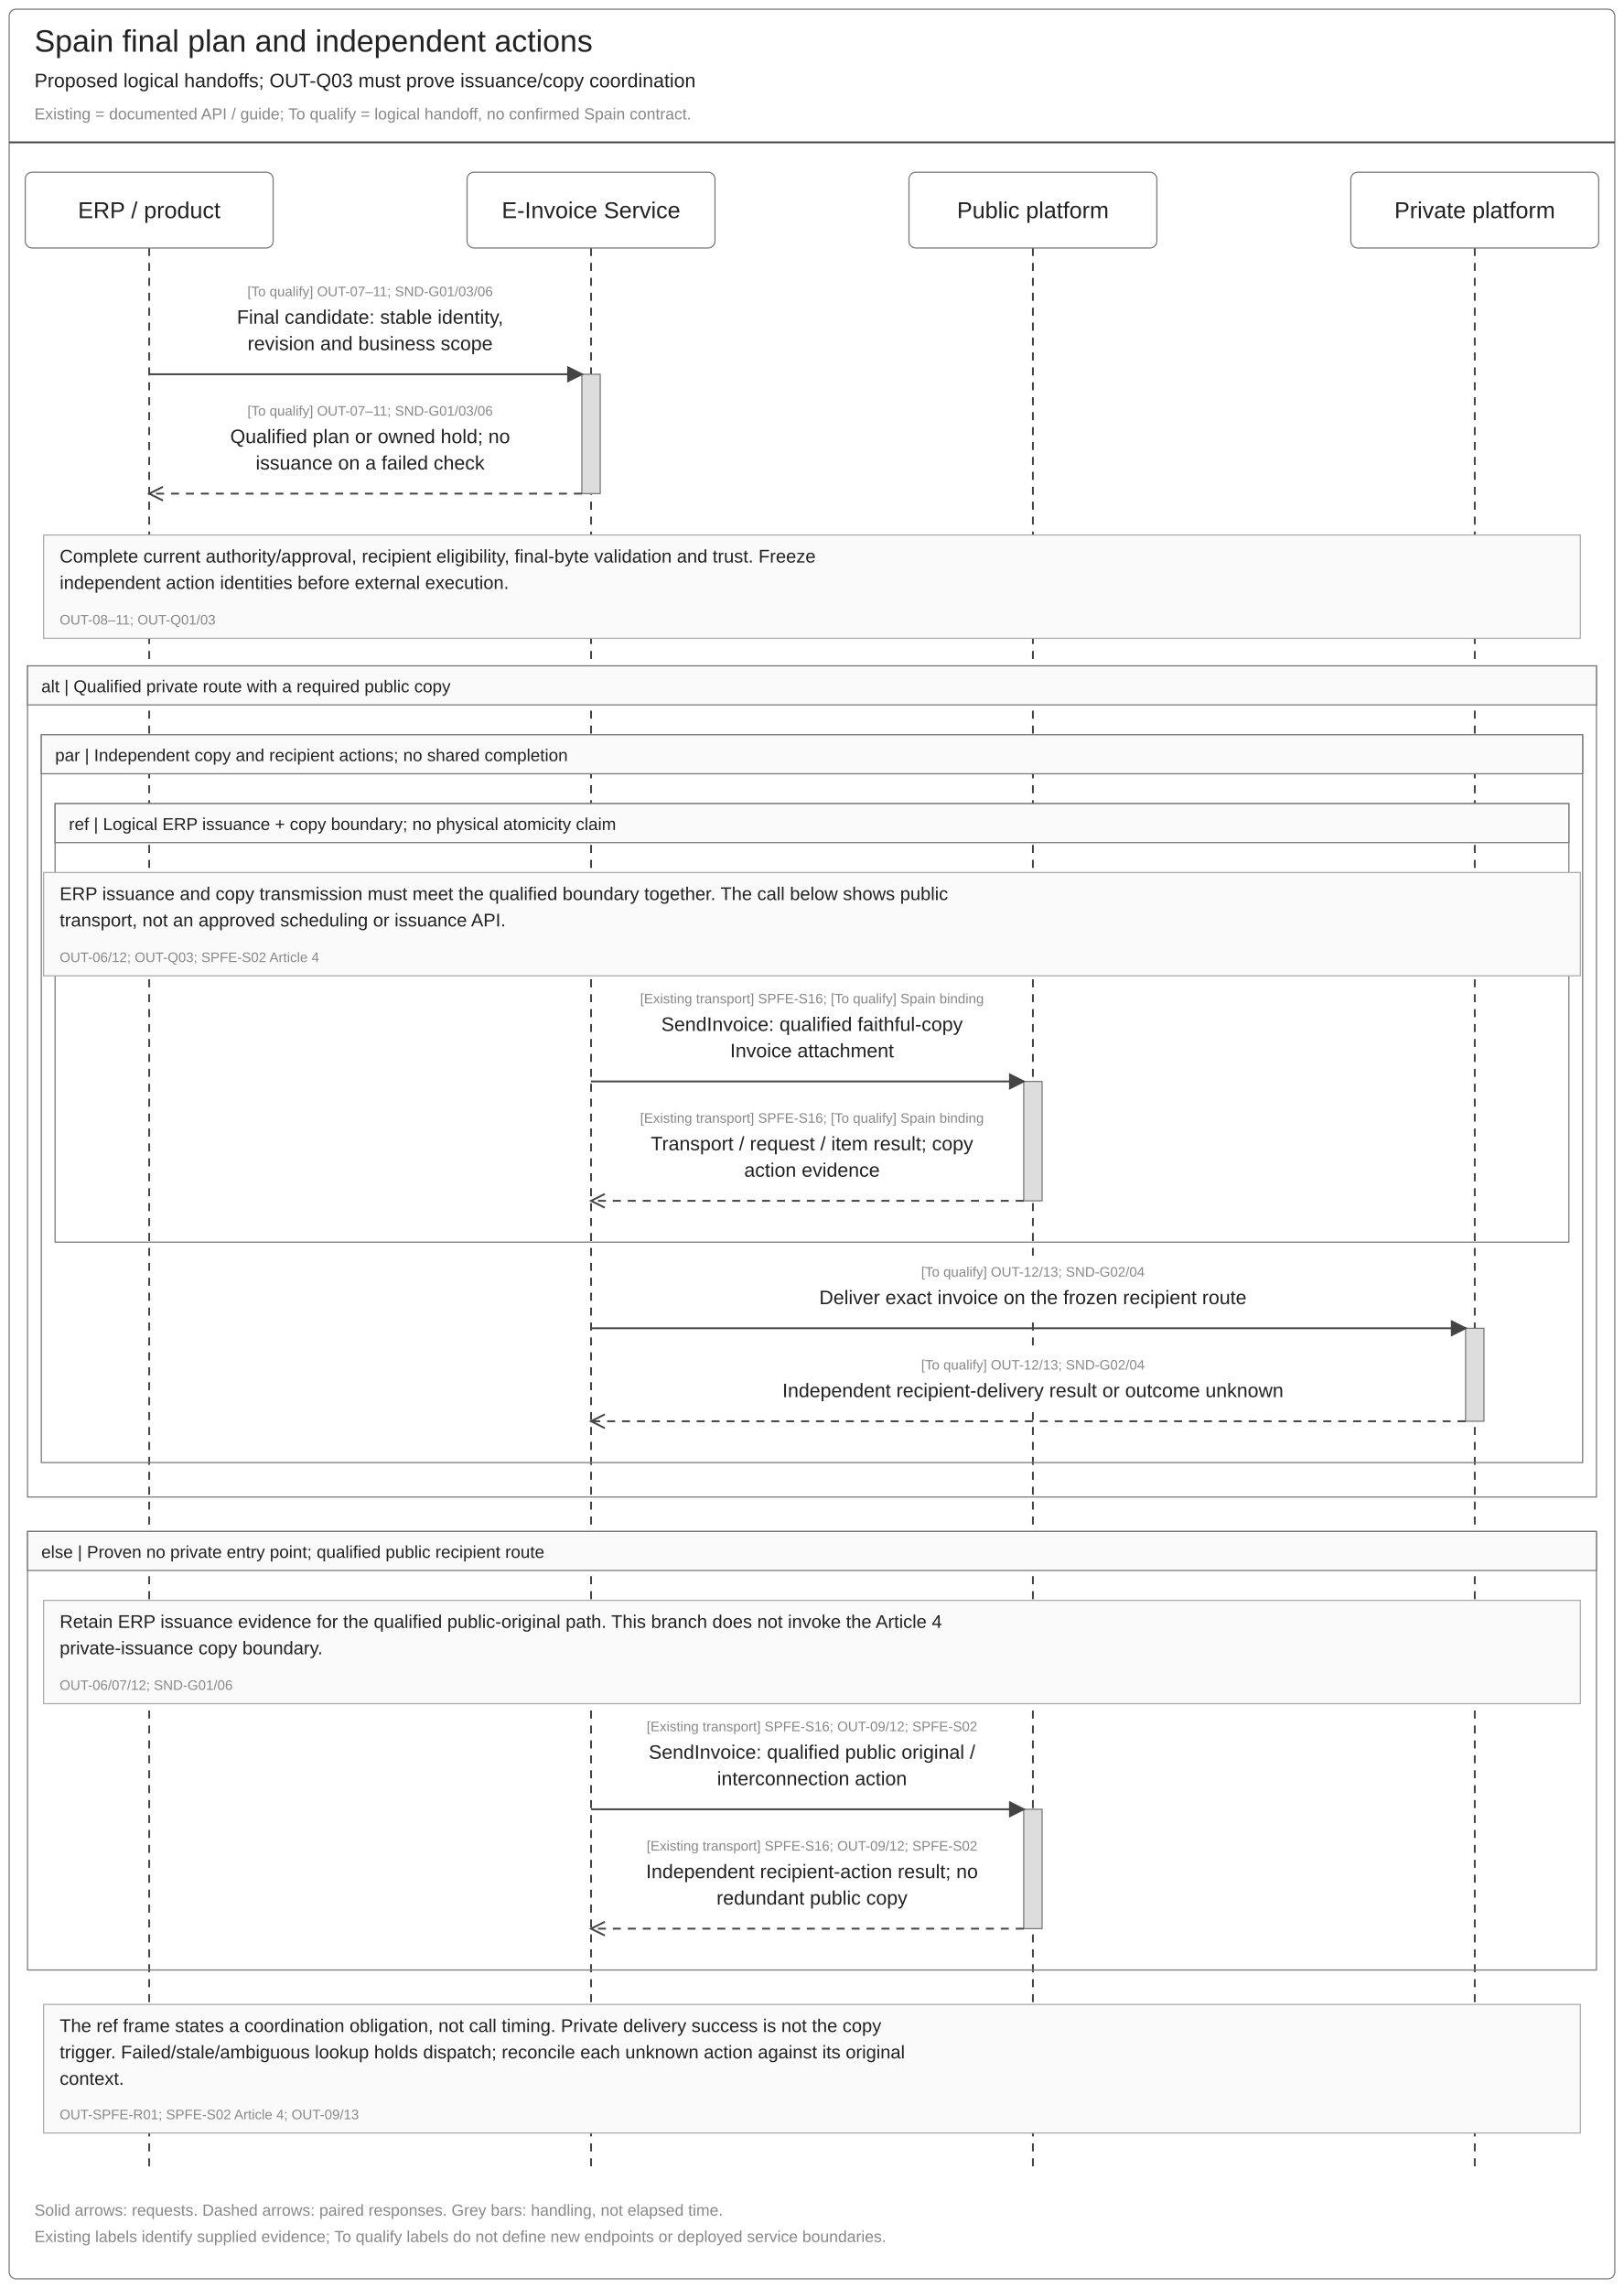
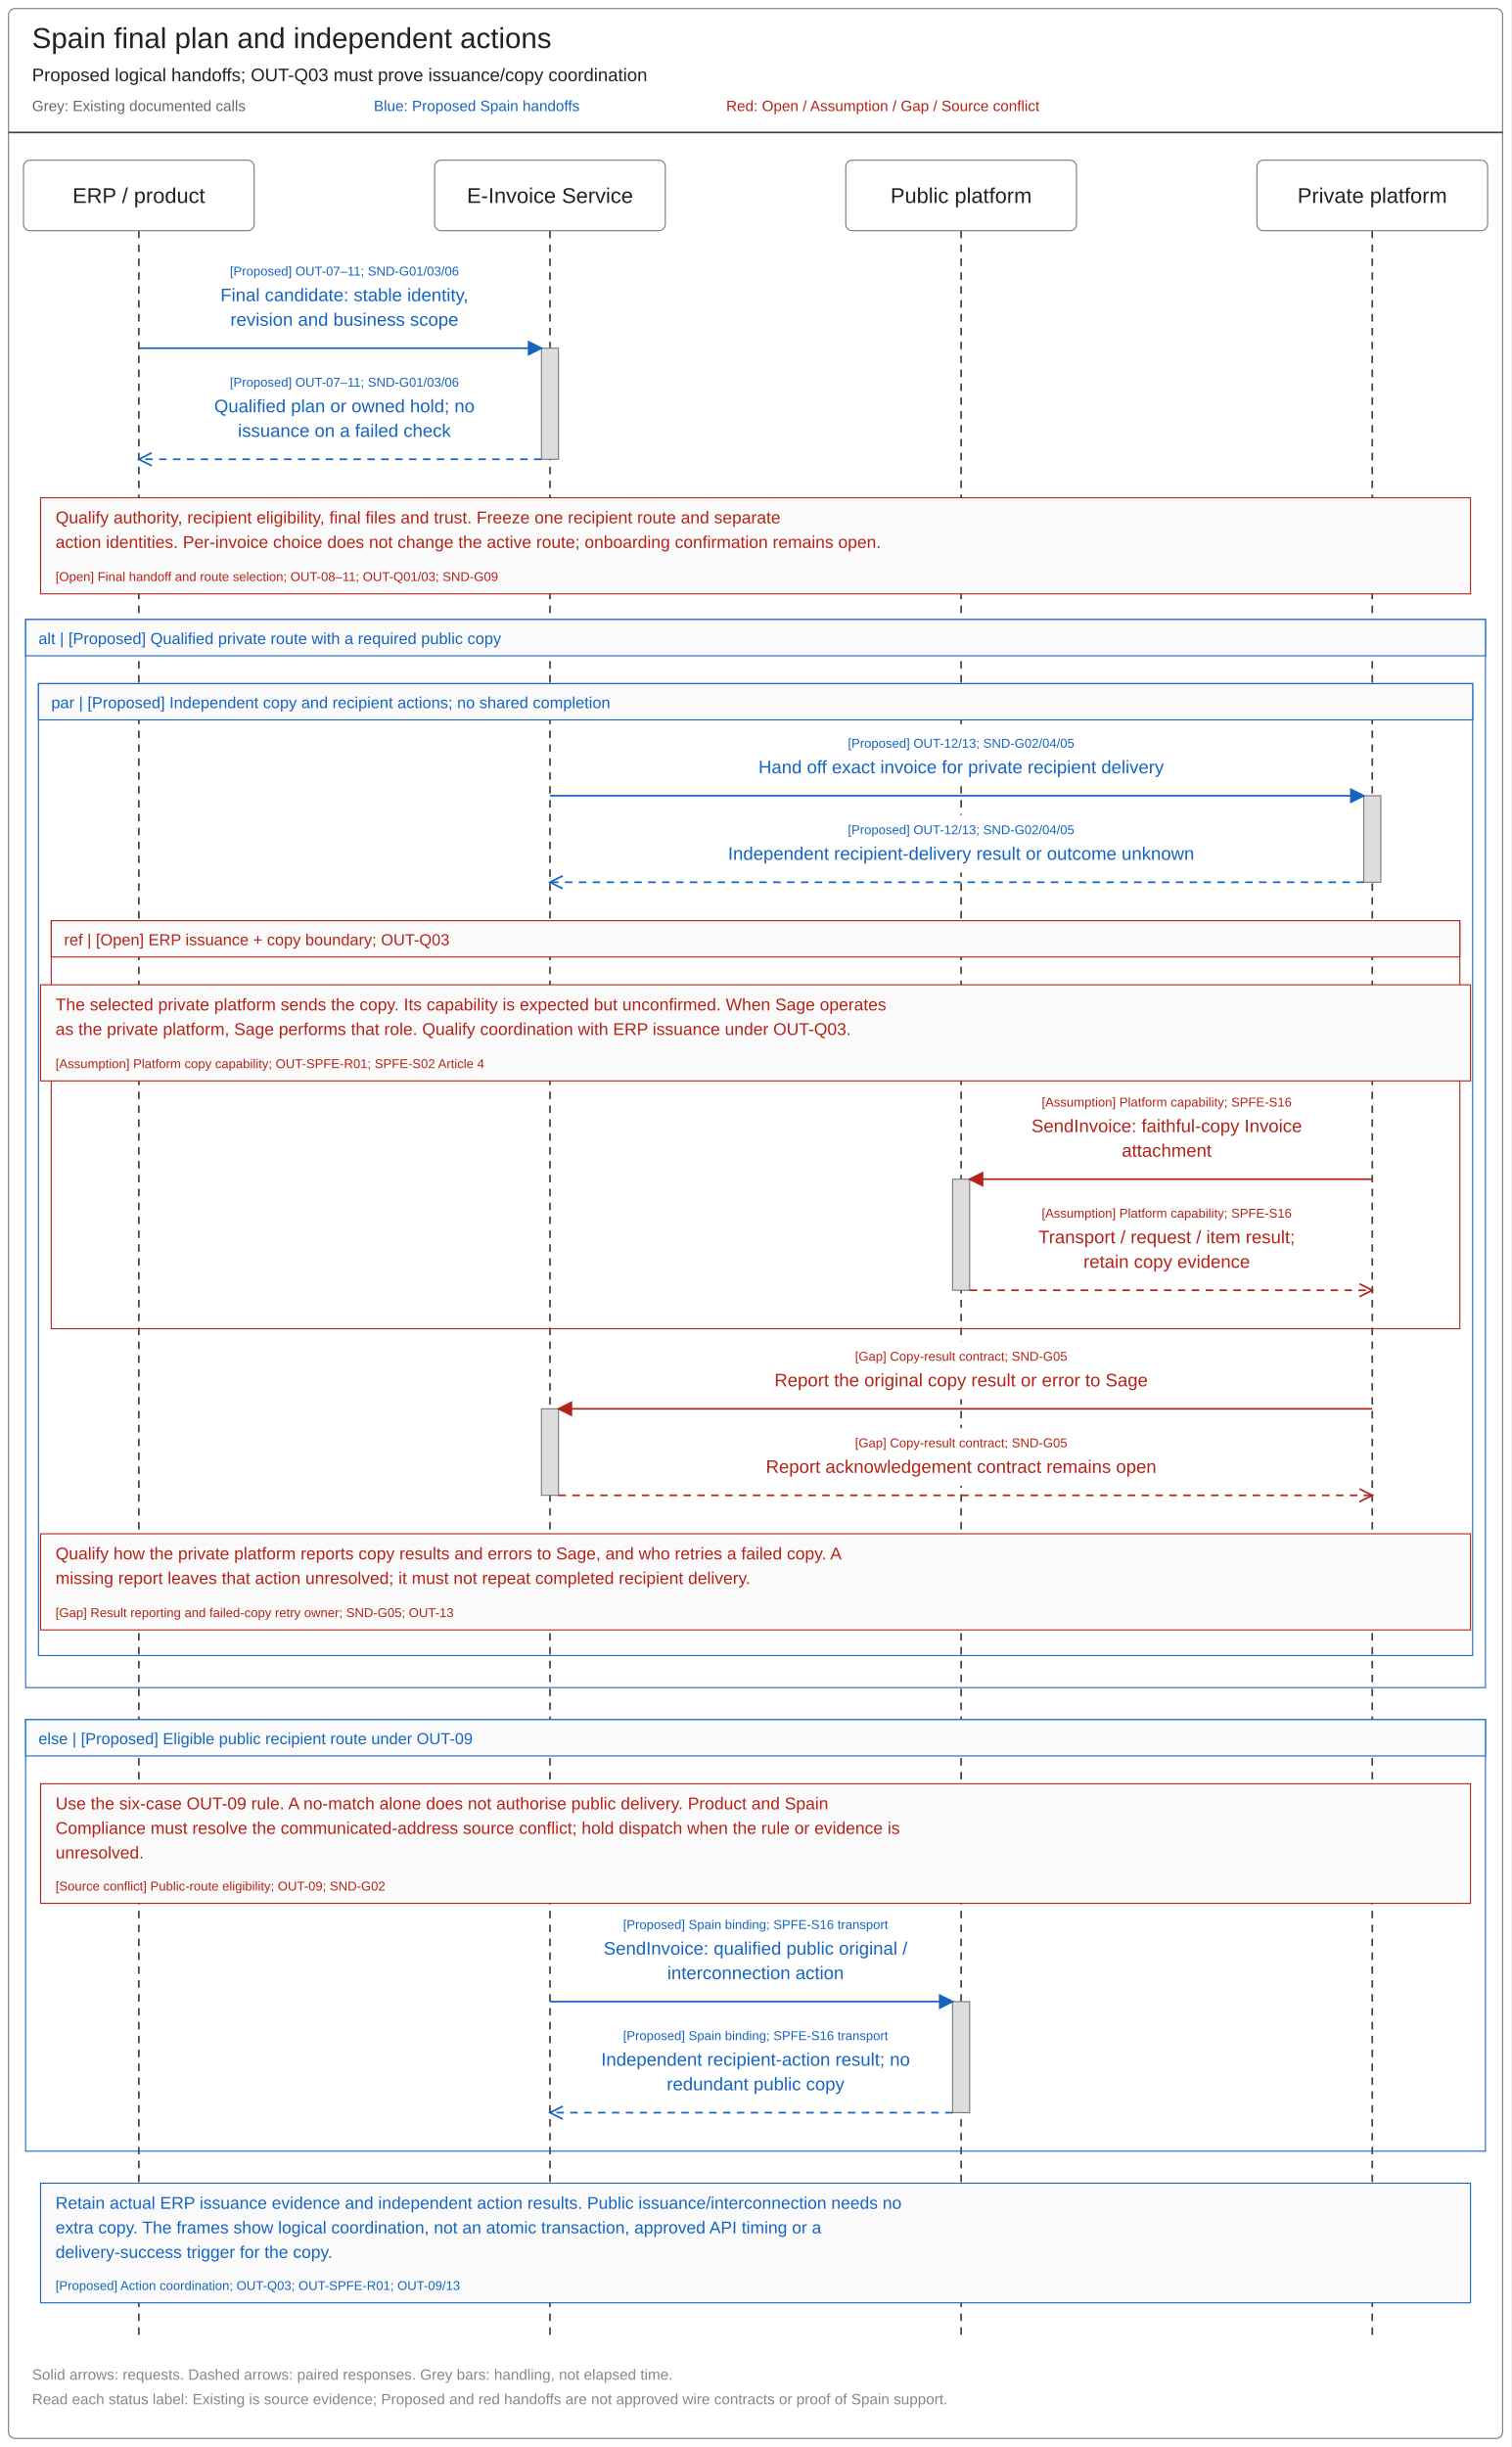
- <svg xmlns="http://www.w3.org/2000/svg" aria-label="Spain final plan and independent actions" width="1415" height="1993" viewBox="0 0 1415 1993" role="img">
-   <rect width="1415" height="1993" fill="white" />
-   <rect x="8" y="8" width="1399" height="1977" fill="white" stroke="#777777" rx="6" />
+ <svg xmlns="http://www.w3.org/2000/svg" aria-label="Spain final plan and independent actions" width="1415" height="2291" viewBox="0 0 1415 2291" role="img">
+   <rect width="1415" height="2291" fill="white" />
+   <rect x="8" y="8" width="1399" height="2275" fill="white" stroke="#777777" rx="6" />
  <text font-family="Arial, sans-serif" font-size="27" text-anchor="start" x="30" y="45" fill="#222222">Spain final plan and independent actions</text>
  <text font-family="Arial, sans-serif" font-size="17" text-anchor="start" x="30" y="76" fill="#222222">Proposed logical handoffs; OUT-Q03 must prove issuance/copy coordination</text>
-   <text font-family="Arial, sans-serif" font-size="14" text-anchor="start" x="30" y="104" fill="#888888">Existing = documented API / guide; To qualify = logical handoff, no confirmed Spain contract.</text>
+   <text font-family="Arial, sans-serif" font-size="14" text-anchor="start" x="30" y="104" fill="#666666">Grey: Existing documented calls</text>
+   <text font-family="Arial, sans-serif" font-size="14" text-anchor="start" x="350" y="104" fill="#1565C0">Blue: Proposed Spain handoffs</text>
+   <text font-family="Arial, sans-serif" font-size="14" text-anchor="start" x="680" y="104" fill="#B42318">Red: Open / Assumption / Gap / Source conflict</text>
  <path d="M 8,124 L 1407,124" fill="none" stroke="#444444" stroke-width="1.6" />
-   <path d="M 130,216 L 130,1890" fill="none" stroke="#444444" stroke-width="1.6" stroke-dasharray="7 6" />
+   <path d="M 130,216 L 130,2188" fill="none" stroke="#444444" stroke-width="1.6" stroke-dasharray="7 6" />
  <rect x="22" y="150" width="216" height="66" fill="white" stroke="#777777" rx="6" />
  <text font-family="Arial, sans-serif" font-size="20" text-anchor="middle" x="130" y="190" fill="#222222">ERP / product</text>
-   <path d="M 515,216 L 515,1890" fill="none" stroke="#444444" stroke-width="1.6" stroke-dasharray="7 6" />
+   <path d="M 515,216 L 515,2188" fill="none" stroke="#444444" stroke-width="1.6" stroke-dasharray="7 6" />
  <rect x="407" y="150" width="216" height="66" fill="white" stroke="#777777" rx="6" />
  <text font-family="Arial, sans-serif" font-size="20" text-anchor="middle" x="515" y="190" fill="#222222">E-Invoice Service</text>
-   <path d="M 900,216 L 900,1890" fill="none" stroke="#444444" stroke-width="1.6" stroke-dasharray="7 6" />
+   <path d="M 900,216 L 900,2188" fill="none" stroke="#444444" stroke-width="1.6" stroke-dasharray="7 6" />
  <rect x="792" y="150" width="216" height="66" fill="white" stroke="#777777" rx="6" />
  <text font-family="Arial, sans-serif" font-size="20" text-anchor="middle" x="900" y="190" fill="#222222">Public platform</text>
-   <path d="M 1285,216 L 1285,1890" fill="none" stroke="#444444" stroke-width="1.6" stroke-dasharray="7 6" />
+   <path d="M 1285,216 L 1285,2188" fill="none" stroke="#444444" stroke-width="1.6" stroke-dasharray="7 6" />
  <rect x="1177" y="150" width="216" height="66" fill="white" stroke="#777777" rx="6" />
  <text font-family="Arial, sans-serif" font-size="20" text-anchor="middle" x="1285" y="190" fill="#222222">Private platform</text>
-   <rect x="48" y="700" width="1319" height="382" fill="none" stroke="#777777" rx="0" />
-   <rect x="36" y="640" width="1343" height="634" fill="none" stroke="#777777" rx="0" />
-   <rect x="24" y="580" width="1367" height="724" fill="none" stroke="#777777" rx="0" />
-   <rect x="24" y="1334" width="1367" height="382" fill="none" stroke="#777777" rx="0" />
+   <rect x="48" y="862" width="1319" height="382" fill="none" stroke="#B42318" rx="0" />
+   <rect x="36" y="640" width="1343" height="910" fill="none" stroke="#1565C0" rx="0" />
+   <rect x="24" y="580" width="1367" height="1000" fill="none" stroke="#1565C0" rx="0" />
+   <rect x="24" y="1610" width="1367" height="404" fill="none" stroke="#1565C0" rx="0" />
  <rect x="507" y="326" width="16" height="104" fill="#dddddd" stroke="#777777" rx="0" />
-   <rect x="892" y="942" width="16" height="104" fill="#dddddd" stroke="#777777" rx="0" />
-   <rect x="1277" y="1157" width="16" height="81" fill="#dddddd" stroke="#777777" rx="0" />
-   <rect x="892" y="1576" width="16" height="104" fill="#dddddd" stroke="#777777" rx="0" />
-   <rect x="48" y="700" width="1319" height="34" fill="#fafafa" stroke="#777777" rx="0" />
-   <text font-family="Arial, sans-serif" font-size="15" text-anchor="start" x="60" y="723" fill="#222222">ref | Logical ERP issuance + copy boundary; no physical atomicity claim</text>
-   <rect x="36" y="640" width="1343" height="34" fill="#fafafa" stroke="#777777" rx="0" />
-   <text font-family="Arial, sans-serif" font-size="15" text-anchor="start" x="48" y="663" fill="#222222">par | Independent copy and recipient actions; no shared completion</text>
-   <rect x="24" y="580" width="1367" height="34" fill="#fafafa" stroke="#777777" rx="0" />
-   <text font-family="Arial, sans-serif" font-size="15" text-anchor="start" x="36" y="603" fill="#222222">alt | Qualified private route with a required public copy</text>
-   <rect x="24" y="1334" width="1367" height="34" fill="#fafafa" stroke="#777777" rx="0" />
-   <text font-family="Arial, sans-serif" font-size="15" text-anchor="start" x="36" y="1357" fill="#222222">else | Proven no private entry point; qualified public recipient route</text>
-   <rect x="38" y="466" width="1339" height="90" fill="#fafafa" stroke="#aaaaaa" rx="0" />
-   <text font-family="Arial, sans-serif" font-size="16" text-anchor="start" x="52" y="490" fill="#222222">Complete current authority/approval, recipient eligibility, final-byte validation and trust. Freeze</text>
-   <text font-family="Arial, sans-serif" font-size="16" text-anchor="start" x="52" y="513" fill="#222222">independent action identities before external execution.</text>
-   <text font-family="Arial, sans-serif" font-size="12" text-anchor="start" x="52" y="544" fill="#888888">OUT-08–11; OUT-Q01/03</text>
-   <rect x="38" y="760" width="1339" height="90" fill="#fafafa" stroke="#aaaaaa" rx="0" />
-   <text font-family="Arial, sans-serif" font-size="16" text-anchor="start" x="52" y="784" fill="#222222">ERP issuance and copy transmission must meet the qualified boundary together. The call below shows public</text>
-   <text font-family="Arial, sans-serif" font-size="16" text-anchor="start" x="52" y="807" fill="#222222">transport, not an approved scheduling or issuance API.</text>
-   <text font-family="Arial, sans-serif" font-size="12" text-anchor="start" x="52" y="838" fill="#888888">OUT-06/12; OUT-Q03; SPFE-S02 Article 4</text>
-   <rect x="38" y="1394" width="1339" height="90" fill="#fafafa" stroke="#aaaaaa" rx="0" />
-   <text font-family="Arial, sans-serif" font-size="16" text-anchor="start" x="52" y="1418" fill="#222222">Retain ERP issuance evidence for the qualified public-original path. This branch does not invoke the Article 4</text>
-   <text font-family="Arial, sans-serif" font-size="16" text-anchor="start" x="52" y="1441" fill="#222222">private-issuance copy boundary.</text>
-   <text font-family="Arial, sans-serif" font-size="12" text-anchor="start" x="52" y="1472" fill="#888888">OUT-06/07/12; SND-G01/06</text>
-   <rect x="38" y="1746" width="1339" height="112" fill="#fafafa" stroke="#aaaaaa" rx="0" />
-   <text font-family="Arial, sans-serif" font-size="16" text-anchor="start" x="52" y="1770" fill="#222222">The ref frame states a coordination obligation, not call timing. Private delivery success is not the copy</text>
-   <text font-family="Arial, sans-serif" font-size="16" text-anchor="start" x="52" y="1793" fill="#222222">trigger. Failed/stale/ambiguous lookup holds dispatch; reconcile each unknown action against its original</text>
-   <text font-family="Arial, sans-serif" font-size="16" text-anchor="start" x="52" y="1816" fill="#222222">context.</text>
-   <text font-family="Arial, sans-serif" font-size="12" text-anchor="start" x="52" y="1846" fill="#888888">OUT-SPFE-R01; SPFE-S02 Article 4; OUT-09/13</text>
+   <rect x="1277" y="745" width="16" height="81" fill="#dddddd" stroke="#777777" rx="0" />
+   <rect x="892" y="1104" width="16" height="104" fill="#dddddd" stroke="#777777" rx="0" />
+   <rect x="507" y="1319" width="16" height="81" fill="#dddddd" stroke="#777777" rx="0" />
+   <rect x="892" y="1874" width="16" height="104" fill="#dddddd" stroke="#777777" rx="0" />
+   <rect x="48" y="862" width="1319" height="34" fill="#fafafa" stroke="#B42318" rx="0" />
+   <text font-family="Arial, sans-serif" font-size="15" text-anchor="start" x="60" y="885" fill="#B42318">ref | [Open] ERP issuance + copy boundary; OUT-Q03</text>
+   <rect x="36" y="640" width="1343" height="34" fill="#fafafa" stroke="#1565C0" rx="0" />
+   <text font-family="Arial, sans-serif" font-size="15" text-anchor="start" x="48" y="663" fill="#1565C0">par | [Proposed] Independent copy and recipient actions; no shared completion</text>
+   <rect x="24" y="580" width="1367" height="34" fill="#fafafa" stroke="#1565C0" rx="0" />
+   <text font-family="Arial, sans-serif" font-size="15" text-anchor="start" x="36" y="603" fill="#1565C0">alt | [Proposed] Qualified private route with a required public copy</text>
+   <rect x="24" y="1610" width="1367" height="34" fill="#fafafa" stroke="#1565C0" rx="0" />
+   <text font-family="Arial, sans-serif" font-size="15" text-anchor="start" x="36" y="1633" fill="#1565C0">else | [Proposed] Eligible public recipient route under OUT-09</text>
+   <rect x="38" y="466" width="1339" height="90" fill="#fafafa" stroke="#B42318" rx="0" />
+   <text font-family="Arial, sans-serif" font-size="16" text-anchor="start" x="52" y="490" fill="#B42318">Qualify authority, recipient eligibility, final files and trust. Freeze one recipient route and separate</text>
+   <text font-family="Arial, sans-serif" font-size="16" text-anchor="start" x="52" y="513" fill="#B42318">action identities. Per-invoice choice does not change the active route; onboarding confirmation remains open.</text>
+   <text font-family="Arial, sans-serif" font-size="12" text-anchor="start" x="52" y="544" fill="#B42318">[Open] Final handoff and route selection; OUT-08–11; OUT-Q01/03; SND-G09</text>
+   <rect x="38" y="922" width="1339" height="90" fill="#fafafa" stroke="#B42318" rx="0" />
+   <text font-family="Arial, sans-serif" font-size="16" text-anchor="start" x="52" y="946" fill="#B42318">The selected private platform sends the copy. Its capability is expected but unconfirmed. When Sage operates</text>
+   <text font-family="Arial, sans-serif" font-size="16" text-anchor="start" x="52" y="969" fill="#B42318">as the private platform, Sage performs that role. Qualify coordination with ERP issuance under OUT-Q03.</text>
+   <text font-family="Arial, sans-serif" font-size="12" text-anchor="start" x="52" y="1000" fill="#B42318">[Assumption] Platform copy capability; OUT-SPFE-R01; SPFE-S02 Article 4</text>
+   <rect x="38" y="1436" width="1339" height="90" fill="#fafafa" stroke="#B42318" rx="0" />
+   <text font-family="Arial, sans-serif" font-size="16" text-anchor="start" x="52" y="1460" fill="#B42318">Qualify how the private platform reports copy results and errors to Sage, and who retries a failed copy. A</text>
+   <text font-family="Arial, sans-serif" font-size="16" text-anchor="start" x="52" y="1483" fill="#B42318">missing report leaves that action unresolved; it must not repeat completed recipient delivery.</text>
+   <text font-family="Arial, sans-serif" font-size="12" text-anchor="start" x="52" y="1514" fill="#B42318">[Gap] Result reporting and failed-copy retry owner; SND-G05; OUT-13</text>
+   <rect x="38" y="1670" width="1339" height="112" fill="#fafafa" stroke="#B42318" rx="0" />
+   <text font-family="Arial, sans-serif" font-size="16" text-anchor="start" x="52" y="1694" fill="#B42318">Use the six-case OUT-09 rule. A no-match alone does not authorise public delivery. Product and Spain</text>
+   <text font-family="Arial, sans-serif" font-size="16" text-anchor="start" x="52" y="1717" fill="#B42318">Compliance must resolve the communicated-address source conflict; hold dispatch when the rule or evidence is</text>
+   <text font-family="Arial, sans-serif" font-size="16" text-anchor="start" x="52" y="1740" fill="#B42318">unresolved.</text>
+   <text font-family="Arial, sans-serif" font-size="12" text-anchor="start" x="52" y="1770" fill="#B42318">[Source conflict] Public-route eligibility; OUT-09; SND-G02</text>
+   <rect x="38" y="2044" width="1339" height="112" fill="#fafafa" stroke="#1565C0" rx="0" />
+   <text font-family="Arial, sans-serif" font-size="16" text-anchor="start" x="52" y="2068" fill="#1565C0">Retain actual ERP issuance evidence and independent action results. Public issuance/interconnection needs no</text>
+   <text font-family="Arial, sans-serif" font-size="16" text-anchor="start" x="52" y="2091" fill="#1565C0">extra copy. The frames show logical coordination, not an atomic transaction, approved API timing or a</text>
+   <text font-family="Arial, sans-serif" font-size="16" text-anchor="start" x="52" y="2114" fill="#1565C0">delivery-success trigger for the copy.</text>
+   <text font-family="Arial, sans-serif" font-size="12" text-anchor="start" x="52" y="2144" fill="#1565C0">[Proposed] Action coordination; OUT-Q03; OUT-SPFE-R01; OUT-09/13</text>
  <rect x="142" y="240" width="361" height="77" fill="white" stroke="none" rx="0" />
-   <text font-family="Arial, sans-serif" font-size="12" text-anchor="middle" x="322.5" y="258" fill="#888888">[To qualify] OUT-07–11; SND-G01/03/06</text>
-   <text font-family="Arial, sans-serif" font-size="17" text-anchor="middle" x="322.5" y="282" fill="#222222">Final candidate: stable identity,</text>
-   <text font-family="Arial, sans-serif" font-size="17" text-anchor="middle" x="322.5" y="305" fill="#222222">revision and business scope</text>
-   <path d="M 130,326 L 507,326" fill="none" stroke="#444444" stroke-width="1.6" />
-   <path stroke-width="1.6" d="M 495,320 L 507,326 L 495,332 Z" fill="#444444" stroke="#444444" />
+   <text font-family="Arial, sans-serif" font-size="12" text-anchor="middle" x="322.5" y="258" fill="#1565C0">[Proposed] OUT-07–11; SND-G01/03/06</text>
+   <text font-family="Arial, sans-serif" font-size="17" text-anchor="middle" x="322.5" y="282" fill="#1565C0">Final candidate: stable identity,</text>
+   <text font-family="Arial, sans-serif" font-size="17" text-anchor="middle" x="322.5" y="305" fill="#1565C0">revision and business scope</text>
+   <path d="M 130,326 L 507,326" fill="none" stroke="#1565C0" stroke-width="1.6" />
+   <path stroke-width="1.6" d="M 495,320 L 507,326 L 495,332 Z" fill="#1565C0" stroke="#1565C0" />
  <rect x="142" y="344" width="361" height="77" fill="white" stroke="none" rx="0" />
-   <text font-family="Arial, sans-serif" font-size="12" text-anchor="middle" x="322.5" y="362" fill="#888888">[To qualify] OUT-07–11; SND-G01/03/06</text>
-   <text font-family="Arial, sans-serif" font-size="17" text-anchor="middle" x="322.5" y="386" fill="#222222">Qualified plan or owned hold; no</text>
-   <text font-family="Arial, sans-serif" font-size="17" text-anchor="middle" x="322.5" y="409" fill="#222222">issuance on a failed check</text>
-   <path d="M 507,430 L 130,430" fill="none" stroke="#444444" stroke-width="1.6" stroke-dasharray="7 6" />
-   <path stroke-width="1.6" d="M 142,424 L 130,430 L 142,436" fill="none" stroke="#444444" />
-   <rect x="527" y="856" width="361" height="77" fill="white" stroke="none" rx="0" />
-   <text font-family="Arial, sans-serif" font-size="12" text-anchor="middle" x="707.5" y="874" fill="#888888">[Existing transport] SPFE-S16; [To qualify] Spain binding</text>
-   <text font-family="Arial, sans-serif" font-size="17" text-anchor="middle" x="707.5" y="898" fill="#222222">SendInvoice: qualified faithful-copy</text>
-   <text font-family="Arial, sans-serif" font-size="17" text-anchor="middle" x="707.5" y="921" fill="#222222">Invoice attachment</text>
-   <path d="M 515,942 L 892,942" fill="none" stroke="#444444" stroke-width="1.6" />
-   <path stroke-width="1.6" d="M 880,936 L 892,942 L 880,948 Z" fill="#444444" stroke="#444444" />
-   <rect x="527" y="960" width="361" height="77" fill="white" stroke="none" rx="0" />
-   <text font-family="Arial, sans-serif" font-size="12" text-anchor="middle" x="707.5" y="978" fill="#888888">[Existing transport] SPFE-S16; [To qualify] Spain binding</text>
-   <text font-family="Arial, sans-serif" font-size="17" text-anchor="middle" x="707.5" y="1002" fill="#222222">Transport / request / item result; copy</text>
-   <text font-family="Arial, sans-serif" font-size="17" text-anchor="middle" x="707.5" y="1025" fill="#222222">action evidence</text>
-   <path d="M 892,1046 L 515,1046" fill="none" stroke="#444444" stroke-width="1.6" stroke-dasharray="7 6" />
-   <path stroke-width="1.6" d="M 527,1040 L 515,1046 L 527,1052" fill="none" stroke="#444444" />
-   <rect x="527" y="1094" width="746" height="54" fill="white" stroke="none" rx="0" />
-   <text font-family="Arial, sans-serif" font-size="12" text-anchor="middle" x="900.0" y="1112" fill="#888888">[To qualify] OUT-12/13; SND-G02/04</text>
-   <text font-family="Arial, sans-serif" font-size="17" text-anchor="middle" x="900.0" y="1136" fill="#222222">Deliver exact invoice on the frozen recipient route</text>
-   <path d="M 515,1157 L 1277,1157" fill="none" stroke="#444444" stroke-width="1.6" />
-   <path stroke-width="1.6" d="M 1265,1151 L 1277,1157 L 1265,1163 Z" fill="#444444" stroke="#444444" />
-   <rect x="527" y="1175" width="746" height="54" fill="white" stroke="none" rx="0" />
-   <text font-family="Arial, sans-serif" font-size="12" text-anchor="middle" x="900.0" y="1193" fill="#888888">[To qualify] OUT-12/13; SND-G02/04</text>
-   <text font-family="Arial, sans-serif" font-size="17" text-anchor="middle" x="900.0" y="1217" fill="#222222">Independent recipient-delivery result or outcome unknown</text>
-   <path d="M 1277,1238 L 515,1238" fill="none" stroke="#444444" stroke-width="1.6" stroke-dasharray="7 6" />
-   <path stroke-width="1.6" d="M 527,1232 L 515,1238 L 527,1244" fill="none" stroke="#444444" />
-   <rect x="527" y="1490" width="361" height="77" fill="white" stroke="none" rx="0" />
-   <text font-family="Arial, sans-serif" font-size="12" text-anchor="middle" x="707.5" y="1508" fill="#888888">[Existing transport] SPFE-S16; OUT-09/12; SPFE-S02</text>
-   <text font-family="Arial, sans-serif" font-size="17" text-anchor="middle" x="707.5" y="1532" fill="#222222">SendInvoice: qualified public original /</text>
-   <text font-family="Arial, sans-serif" font-size="17" text-anchor="middle" x="707.5" y="1555" fill="#222222">interconnection action</text>
-   <path d="M 515,1576 L 892,1576" fill="none" stroke="#444444" stroke-width="1.6" />
-   <path stroke-width="1.6" d="M 880,1570 L 892,1576 L 880,1582 Z" fill="#444444" stroke="#444444" />
-   <rect x="527" y="1594" width="361" height="77" fill="white" stroke="none" rx="0" />
-   <text font-family="Arial, sans-serif" font-size="12" text-anchor="middle" x="707.5" y="1612" fill="#888888">[Existing transport] SPFE-S16; OUT-09/12; SPFE-S02</text>
-   <text font-family="Arial, sans-serif" font-size="17" text-anchor="middle" x="707.5" y="1636" fill="#222222">Independent recipient-action result; no</text>
-   <text font-family="Arial, sans-serif" font-size="17" text-anchor="middle" x="707.5" y="1659" fill="#222222">redundant public copy</text>
-   <path d="M 892,1680 L 515,1680" fill="none" stroke="#444444" stroke-width="1.6" stroke-dasharray="7 6" />
-   <path stroke-width="1.6" d="M 527,1674 L 515,1680 L 527,1686" fill="none" stroke="#444444" />
-   <text font-family="Arial, sans-serif" font-size="14" text-anchor="start" x="30" y="1930" fill="#888888">Solid arrows: requests. Dashed arrows: paired responses. Grey bars: handling, not elapsed time.</text>
-   <text font-family="Arial, sans-serif" font-size="14" text-anchor="start" x="30" y="1953" fill="#888888">Existing labels identify supplied evidence; To qualify labels do not define new endpoints or deployed service boundaries.</text>
+   <text font-family="Arial, sans-serif" font-size="12" text-anchor="middle" x="322.5" y="362" fill="#1565C0">[Proposed] OUT-07–11; SND-G01/03/06</text>
+   <text font-family="Arial, sans-serif" font-size="17" text-anchor="middle" x="322.5" y="386" fill="#1565C0">Qualified plan or owned hold; no</text>
+   <text font-family="Arial, sans-serif" font-size="17" text-anchor="middle" x="322.5" y="409" fill="#1565C0">issuance on a failed check</text>
+   <path d="M 507,430 L 130,430" fill="none" stroke="#1565C0" stroke-width="1.6" stroke-dasharray="7 6" />
+   <path stroke-width="1.6" d="M 142,424 L 130,430 L 142,436" fill="none" stroke="#1565C0" />
+   <rect x="527" y="682" width="746" height="54" fill="white" stroke="none" rx="0" />
+   <text font-family="Arial, sans-serif" font-size="12" text-anchor="middle" x="900.0" y="700" fill="#1565C0">[Proposed] OUT-12/13; SND-G02/04/05</text>
+   <text font-family="Arial, sans-serif" font-size="17" text-anchor="middle" x="900.0" y="724" fill="#1565C0">Hand off exact invoice for private recipient delivery</text>
+   <path d="M 515,745 L 1277,745" fill="none" stroke="#1565C0" stroke-width="1.6" />
+   <path stroke-width="1.6" d="M 1265,739 L 1277,745 L 1265,751 Z" fill="#1565C0" stroke="#1565C0" />
+   <rect x="527" y="763" width="746" height="54" fill="white" stroke="none" rx="0" />
+   <text font-family="Arial, sans-serif" font-size="12" text-anchor="middle" x="900.0" y="781" fill="#1565C0">[Proposed] OUT-12/13; SND-G02/04/05</text>
+   <text font-family="Arial, sans-serif" font-size="17" text-anchor="middle" x="900.0" y="805" fill="#1565C0">Independent recipient-delivery result or outcome unknown</text>
+   <path d="M 1277,826 L 515,826" fill="none" stroke="#1565C0" stroke-width="1.6" stroke-dasharray="7 6" />
+   <path stroke-width="1.6" d="M 527,820 L 515,826 L 527,832" fill="none" stroke="#1565C0" />
+   <rect x="912" y="1018" width="361" height="77" fill="white" stroke="none" rx="0" />
+   <text font-family="Arial, sans-serif" font-size="12" text-anchor="middle" x="1092.5" y="1036" fill="#B42318">[Assumption] Platform capability; SPFE-S16</text>
+   <text font-family="Arial, sans-serif" font-size="17" text-anchor="middle" x="1092.5" y="1060" fill="#B42318">SendInvoice: faithful-copy Invoice</text>
+   <text font-family="Arial, sans-serif" font-size="17" text-anchor="middle" x="1092.5" y="1083" fill="#B42318">attachment</text>
+   <path d="M 1285,1104 L 908,1104" fill="none" stroke="#B42318" stroke-width="1.6" />
+   <path stroke-width="1.6" d="M 920,1098 L 908,1104 L 920,1110 Z" fill="#B42318" stroke="#B42318" />
+   <rect x="912" y="1122" width="361" height="77" fill="white" stroke="none" rx="0" />
+   <text font-family="Arial, sans-serif" font-size="12" text-anchor="middle" x="1092.5" y="1140" fill="#B42318">[Assumption] Platform capability; SPFE-S16</text>
+   <text font-family="Arial, sans-serif" font-size="17" text-anchor="middle" x="1092.5" y="1164" fill="#B42318">Transport / request / item result;</text>
+   <text font-family="Arial, sans-serif" font-size="17" text-anchor="middle" x="1092.5" y="1187" fill="#B42318">retain copy evidence</text>
+   <path d="M 908,1208 L 1285,1208" fill="none" stroke="#B42318" stroke-width="1.6" stroke-dasharray="7 6" />
+   <path stroke-width="1.6" d="M 1273,1202 L 1285,1208 L 1273,1214" fill="none" stroke="#B42318" />
+   <rect x="527" y="1256" width="746" height="54" fill="white" stroke="none" rx="0" />
+   <text font-family="Arial, sans-serif" font-size="12" text-anchor="middle" x="900.0" y="1274" fill="#B42318">[Gap] Copy-result contract; SND-G05</text>
+   <text font-family="Arial, sans-serif" font-size="17" text-anchor="middle" x="900.0" y="1298" fill="#B42318">Report the original copy result or error to Sage</text>
+   <path d="M 1285,1319 L 523,1319" fill="none" stroke="#B42318" stroke-width="1.6" />
+   <path stroke-width="1.6" d="M 535,1313 L 523,1319 L 535,1325 Z" fill="#B42318" stroke="#B42318" />
+   <rect x="527" y="1337" width="746" height="54" fill="white" stroke="none" rx="0" />
+   <text font-family="Arial, sans-serif" font-size="12" text-anchor="middle" x="900.0" y="1355" fill="#B42318">[Gap] Copy-result contract; SND-G05</text>
+   <text font-family="Arial, sans-serif" font-size="17" text-anchor="middle" x="900.0" y="1379" fill="#B42318">Report acknowledgement contract remains open</text>
+   <path d="M 523,1400 L 1285,1400" fill="none" stroke="#B42318" stroke-width="1.6" stroke-dasharray="7 6" />
+   <path stroke-width="1.6" d="M 1273,1394 L 1285,1400 L 1273,1406" fill="none" stroke="#B42318" />
+   <rect x="527" y="1788" width="361" height="77" fill="white" stroke="none" rx="0" />
+   <text font-family="Arial, sans-serif" font-size="12" text-anchor="middle" x="707.5" y="1806" fill="#1565C0">[Proposed] Spain binding; SPFE-S16 transport</text>
+   <text font-family="Arial, sans-serif" font-size="17" text-anchor="middle" x="707.5" y="1830" fill="#1565C0">SendInvoice: qualified public original /</text>
+   <text font-family="Arial, sans-serif" font-size="17" text-anchor="middle" x="707.5" y="1853" fill="#1565C0">interconnection action</text>
+   <path d="M 515,1874 L 892,1874" fill="none" stroke="#1565C0" stroke-width="1.6" />
+   <path stroke-width="1.6" d="M 880,1868 L 892,1874 L 880,1880 Z" fill="#1565C0" stroke="#1565C0" />
+   <rect x="527" y="1892" width="361" height="77" fill="white" stroke="none" rx="0" />
+   <text font-family="Arial, sans-serif" font-size="12" text-anchor="middle" x="707.5" y="1910" fill="#1565C0">[Proposed] Spain binding; SPFE-S16 transport</text>
+   <text font-family="Arial, sans-serif" font-size="17" text-anchor="middle" x="707.5" y="1934" fill="#1565C0">Independent recipient-action result; no</text>
+   <text font-family="Arial, sans-serif" font-size="17" text-anchor="middle" x="707.5" y="1957" fill="#1565C0">redundant public copy</text>
+   <path d="M 892,1978 L 515,1978" fill="none" stroke="#1565C0" stroke-width="1.6" stroke-dasharray="7 6" />
+   <path stroke-width="1.6" d="M 527,1972 L 515,1978 L 527,1984" fill="none" stroke="#1565C0" />
+   <text font-family="Arial, sans-serif" font-size="14" text-anchor="start" x="30" y="2228" fill="#888888">Solid arrows: requests. Dashed arrows: paired responses. Grey bars: handling, not elapsed time.</text>
+   <text font-family="Arial, sans-serif" font-size="14" text-anchor="start" x="30" y="2251" fill="#888888">Read each status label: Existing is source evidence; Proposed and red handoffs are not approved wire contracts or proof of Spain support.</text>
</svg>
